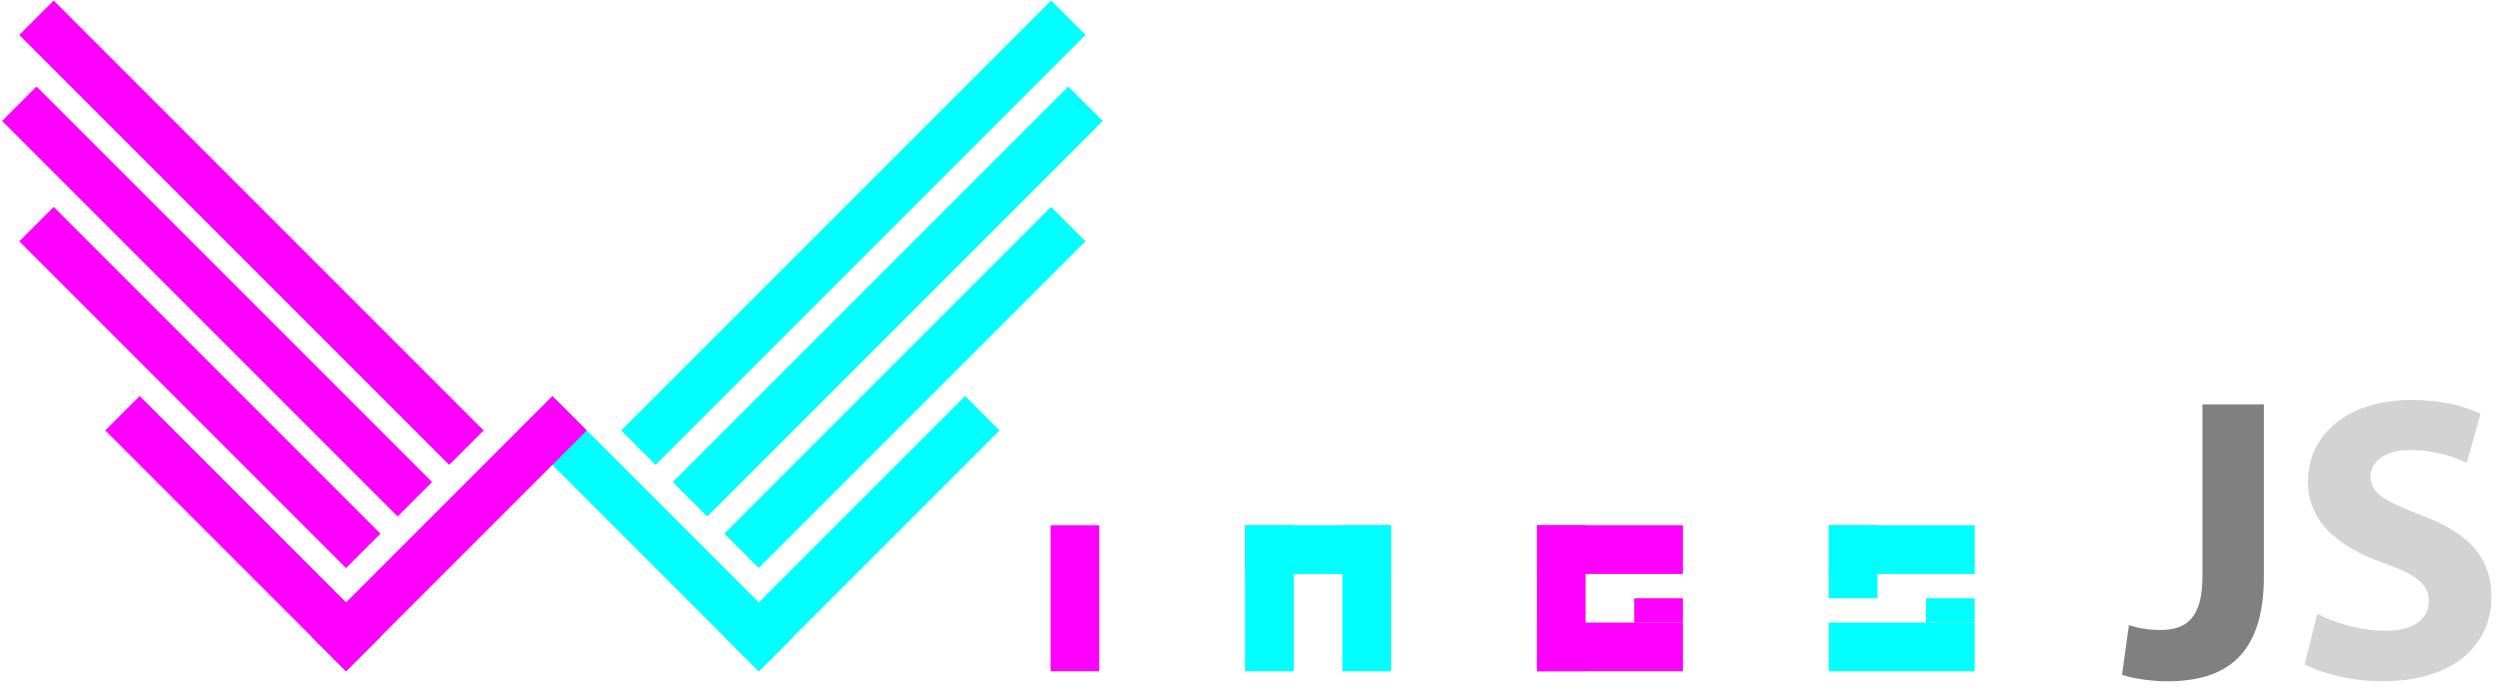
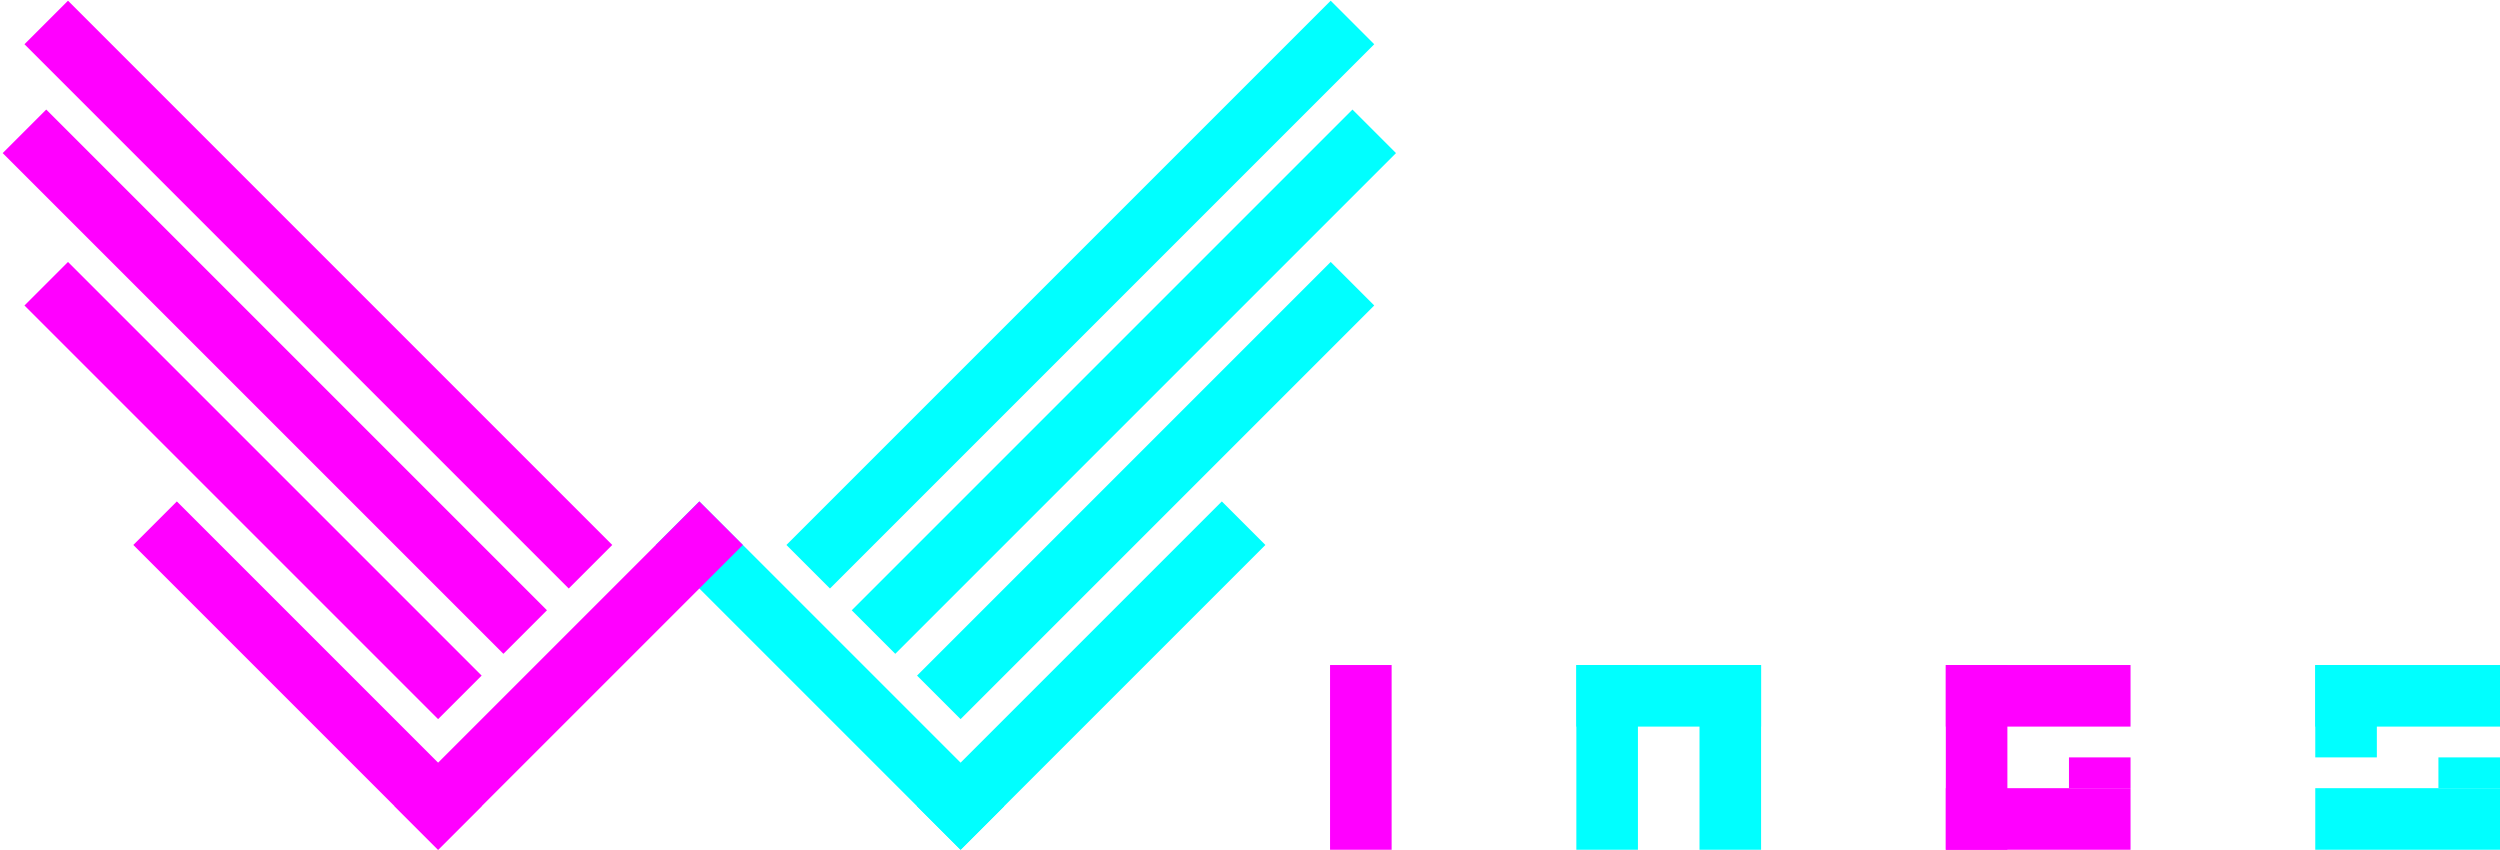
- <svg xmlns="http://www.w3.org/2000/svg" width="514px" height="142px" style="background-color: transparent">
+ <svg xmlns="http://www.w3.org/2000/svg" style="background-color: transparent" width="406px" height="138px">
  <g transform="translate(156, 138)">
    <g transform="rotate(-135)">
      <rect x="0" y="0" width="70" height="10" fill="cyan" />
      <rect x="0" y="0" width="10" height="70" fill="cyan" />
      <rect x="15" y="15" width="10" height="95" fill="cyan" />
      <rect x="30" y="15" width="10" height="115" fill="cyan" />
      <rect x="45" y="15" width="10" height="125" fill="cyan" />
      <_rect x="60" y="15" width="10" height="130" fill="cyan" />
    </g>
-     <g transform="scale(-1,1) rotate(225) translate(-60, 60)">
+     <g transform="scale(-1, 1) rotate(225) translate(-60, 60)">
      <rect x="0" y="0" width="70" height="10" fill="magenta" />
      <rect x="0" y="0" width="10" height="70" fill="magenta" />
      <rect x="15" y="15" width="10" height="95" fill="magenta" />
      <rect x="30" y="15" width="10" height="115" fill="magenta" />
      <rect x="45" y="15" width="10" height="125" fill="magenta" />
      <_rect x="60" y="15" width="10" height="130" fill="magenta" />
    </g>
    <g transform="translate(60, -30)">
      <rect x="0" y="0" width="10" height="30" fill="magenta" />
    </g>
    <g transform="translate(100, -30)">
      <rect x="0" y="0" width="10" height="30" fill="cyan" />
      <rect x="0" y="0" width="30" height="10" fill="cyan" />
      <rect x="20" y="0" width="10" height="30" fill="cyan" />
    </g>
    <g transform="translate(160, -30)">
      <rect x="0" y="0" width="30" height="10" fill="magenta" />
      <rect x="0" y="0" width="10" height="30" fill="magenta" />
      <rect x="0" y="20" width="30" height="10" fill="magenta" />
      <rect x="20" y="15" width="10" height="5" fill="magenta" />
    </g>
    <g transform="translate(220, -30)">
      <rect x="0" y="0" width="30" height="10" fill="cyan" />
      <rect x="0" y="0" width="10" height="15" fill="cyan" />
      <rect x="0" y="20" width="30" height="10" fill="cyan" />
      <rect x="20" y="15" width="10" height="5" fill="cyan" />
    </g>
-     <g transform="translate(280, -65) scale(0.15)">
-       <path fill="gray" d="M112.155,67.644h84.212v236.019c0,106.375-50.969,143.497-132.414,143.497c-19.944,0-45.429-3.324-62.052-8.864        l9.419-68.146c11.635,3.878,26.594,6.648,43.214,6.648c35.458,0,57.621-16.068,57.621-73.687V67.644z" />
-       <path fill="lightgray" d="M269.484,354.634c22.161,11.635,57.62,23.27,93.632,23.27c38.783,0,59.282-16.066,59.282-40.998        c0-22.715-17.729-36.565-62.606-52.079c-62.053-22.162-103.05-56.512-103.05-111.36c0-63.715,53.741-111.917,141.278-111.917        c42.662,0,73.132,8.313,95.295,18.838l-18.839,67.592c-14.404-7.201-41.553-17.729-77.562-17.729        c-36.567,0-54.297,17.175-54.297,36.013c0,23.824,20.499,34.349,69.256,53.188c65.928,24.378,96.4,58.728,96.4,111.915        c0,62.606-47.647,115.794-150.143,115.794c-42.662,0-84.77-11.636-105.82-23.27L269.484,354.634z" />
-     </g>
  </g>
</svg>
